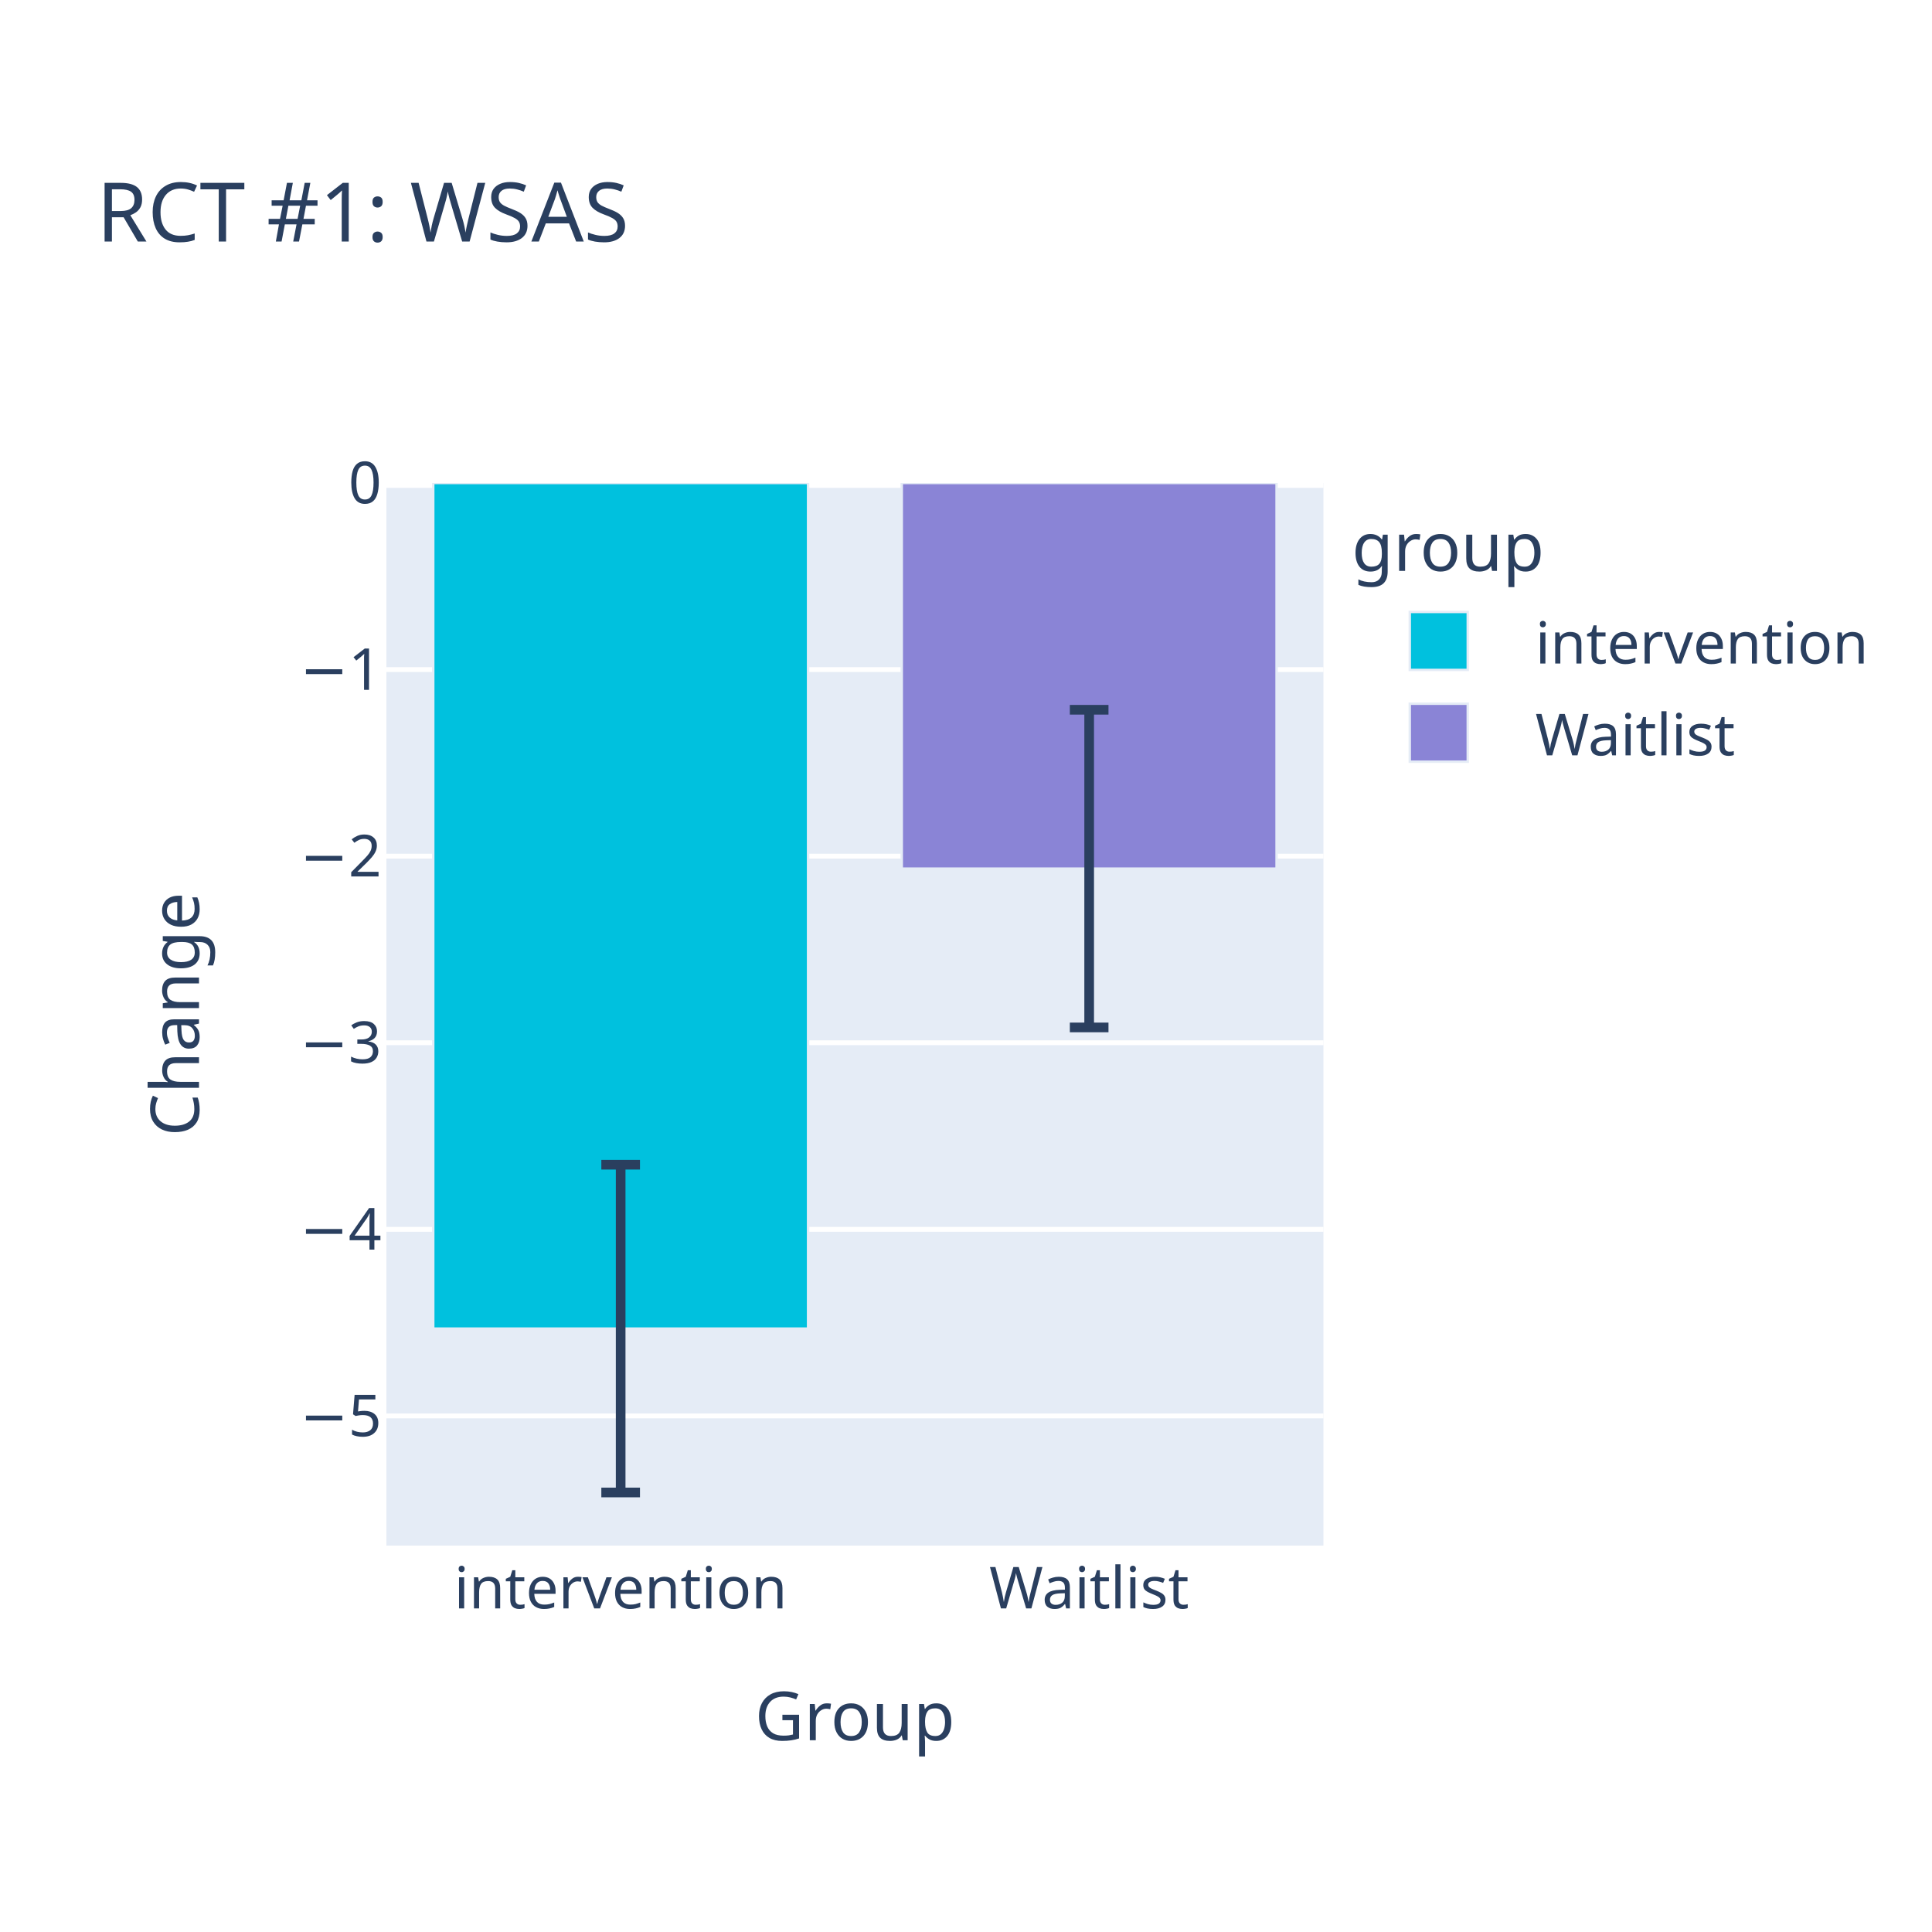
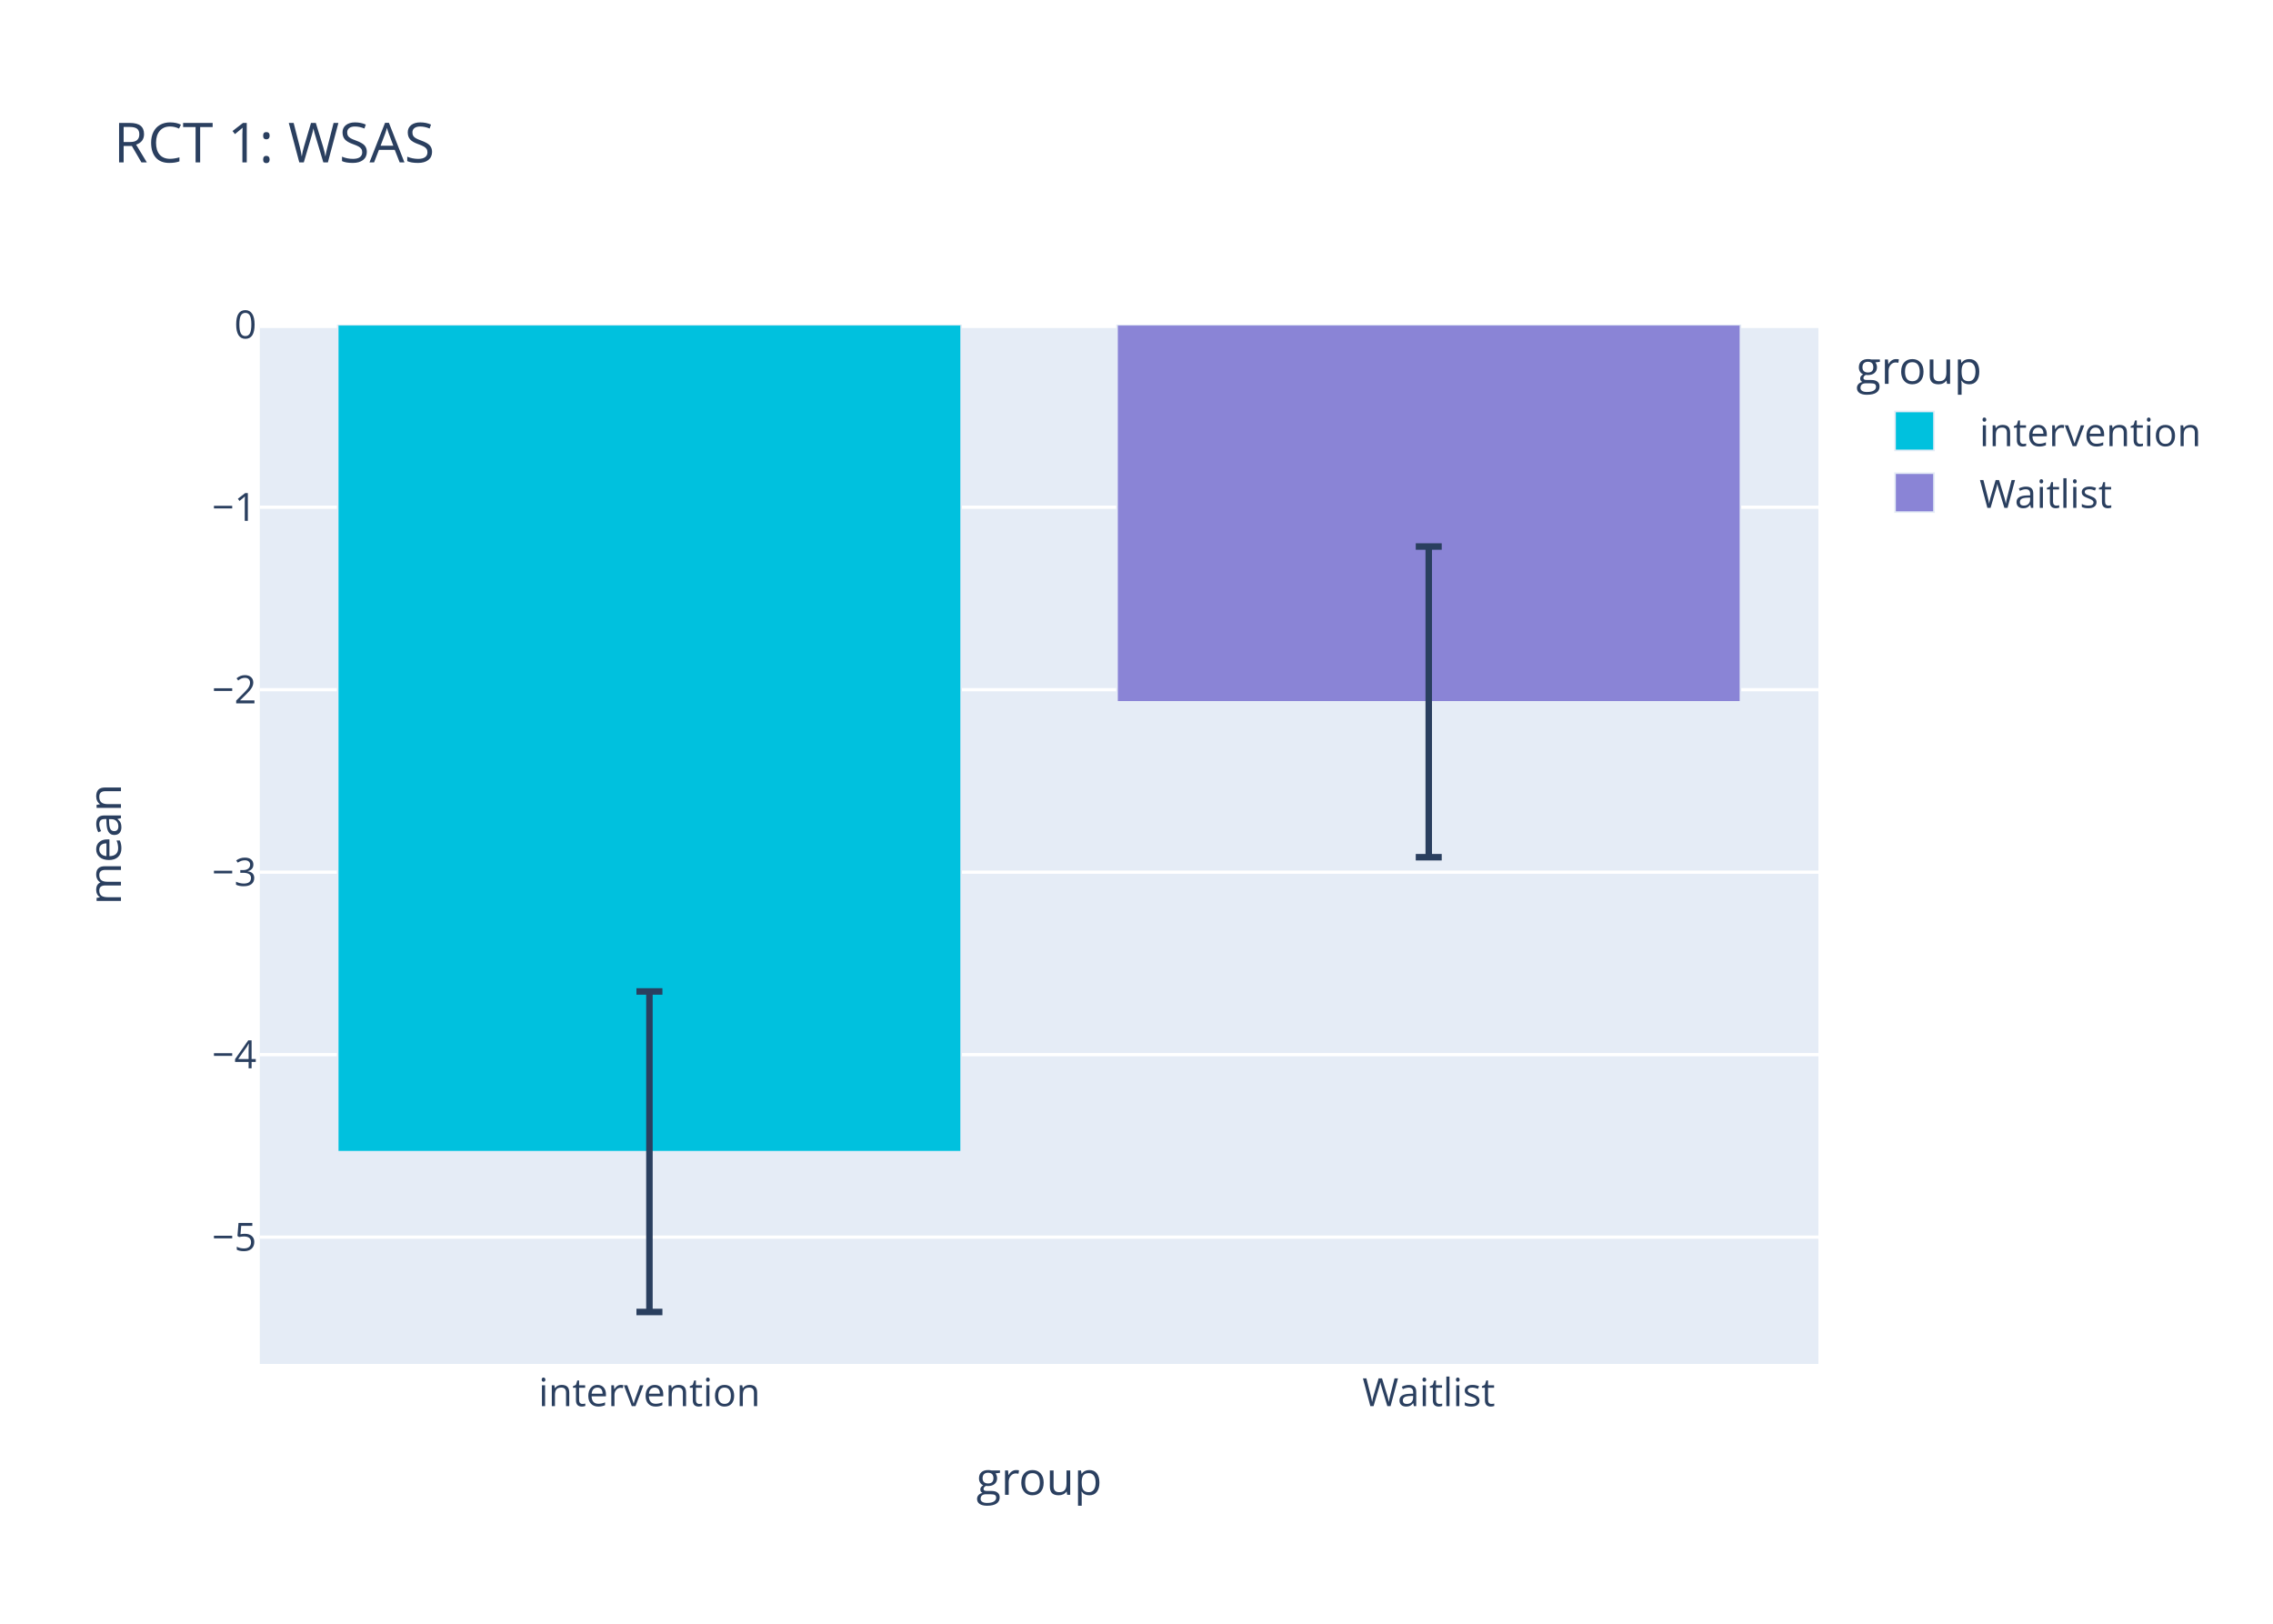
- <svg xmlns="http://www.w3.org/2000/svg" class="main-svg" width="400" height="400" style="" viewBox="0 0 400 400">
-   <rect x="0" y="0" width="400" height="400" style="fill: rgb(255, 255, 255); fill-opacity: 1;" />
-   <defs id="defs-e0a2ac">
+ <svg xmlns="http://www.w3.org/2000/svg" class="main-svg" width="700" height="500" style="" viewBox="0 0 700 500">
+   <rect x="0" y="0" width="700" height="500" style="fill: rgb(255, 255, 255); fill-opacity: 1;" />
+   <defs id="defs-fc439e">
    <g class="clips">
-       <clipPath id="clipe0a2acxyplot" class="plotclip">
-         <rect width="194" height="220" />
+       <clipPath id="clipfc439exyplot" class="plotclip">
+         <rect width="480" height="320" />
      </clipPath>
-       <clipPath class="axesclip" id="clipe0a2acx">
-         <rect x="80" y="0" width="194" height="400" />
+       <clipPath class="axesclip" id="clipfc439ex">
+         <rect x="80" y="0" width="480" height="500" />
      </clipPath>
-       <clipPath class="axesclip" id="clipe0a2acy">
-         <rect x="0" y="100" width="400" height="220" />
+       <clipPath class="axesclip" id="clipfc439ey">
+         <rect x="0" y="100" width="700" height="320" />
      </clipPath>
-       <clipPath class="axesclip" id="clipe0a2acxy">
-         <rect x="80" y="100" width="194" height="220" />
+       <clipPath class="axesclip" id="clipfc439exy">
+         <rect x="80" y="100" width="480" height="320" />
      </clipPath>
    </g>
    <g class="gradients" />
    <g class="patterns" />
  </defs>
  <g class="bglayer">
-     <rect class="bg" x="80" y="100" width="194" height="220" style="fill: rgb(229, 236, 246); fill-opacity: 1; stroke-width: 0;" />
+     <rect class="bg" x="80" y="100" width="480" height="320" style="fill: rgb(229, 236, 246); fill-opacity: 1; stroke-width: 0;" />
  </g>
  <g class="layer-below">
    <g class="imagelayer" />
    <g class="shapelayer" />
  </g>
  <g class="cartesianlayer">
    <g class="subplot xy">
      <g class="layer-subplot">
        <g class="shapelayer" />
        <g class="imagelayer" />
      </g>
      <g class="minor-gridlayer">
        <g class="x" />
        <g class="y" />
      </g>
      <g class="gridlayer">
        <g class="x" />
        <g class="y">
-           <path class="ygrid crisp" transform="translate(0,293.15)" d="M80,0h194" style="stroke: rgb(255, 255, 255); stroke-opacity: 1; stroke-width: 1px;" />
-           <path class="ygrid crisp" transform="translate(0,254.52)" d="M80,0h194" style="stroke: rgb(255, 255, 255); stroke-opacity: 1; stroke-width: 1px;" />
-           <path class="ygrid crisp" transform="translate(0,215.89)" d="M80,0h194" style="stroke: rgb(255, 255, 255); stroke-opacity: 1; stroke-width: 1px;" />
-           <path class="ygrid crisp" transform="translate(0,177.26)" d="M80,0h194" style="stroke: rgb(255, 255, 255); stroke-opacity: 1; stroke-width: 1px;" />
-           <path class="ygrid crisp" transform="translate(0,138.63)" d="M80,0h194" style="stroke: rgb(255, 255, 255); stroke-opacity: 1; stroke-width: 1px;" />
+           <path class="ygrid crisp" transform="translate(0,380.95)" d="M80,0h480" style="stroke: rgb(255, 255, 255); stroke-opacity: 1; stroke-width: 1px;" />
+           <path class="ygrid crisp" transform="translate(0,324.76)" d="M80,0h480" style="stroke: rgb(255, 255, 255); stroke-opacity: 1; stroke-width: 1px;" />
+           <path class="ygrid crisp" transform="translate(0,268.57)" d="M80,0h480" style="stroke: rgb(255, 255, 255); stroke-opacity: 1; stroke-width: 1px;" />
+           <path class="ygrid crisp" transform="translate(0,212.38)" d="M80,0h480" style="stroke: rgb(255, 255, 255); stroke-opacity: 1; stroke-width: 1px;" />
+           <path class="ygrid crisp" transform="translate(0,156.19)" d="M80,0h480" style="stroke: rgb(255, 255, 255); stroke-opacity: 1; stroke-width: 1px;" />
        </g>
      </g>
      <g class="zerolinelayer">
-         <path class="yzl zl crisp" transform="translate(0,100)" d="M80,0h194" style="stroke: rgb(255, 255, 255); stroke-opacity: 1; stroke-width: 2px;" />
+         <path class="yzl zl crisp" transform="translate(0,100)" d="M80,0h480" style="stroke: rgb(255, 255, 255); stroke-opacity: 1; stroke-width: 2px;" />
      </g>
      <path class="xlines-below" />
      <path class="ylines-below" />
      <g class="overlines-below" />
      <g class="xaxislayer-below" />
      <g class="yaxislayer-below" />
      <g class="overaxes-below" />
-       <g class="plot" transform="translate(80,100)" clip-path="url(#clipe0a2acxyplot)">
+       <g class="plot" transform="translate(80,100)" clip-path="url(#clipfc439exyplot)">
        <g class="barlayer mlayer">
          <g class="trace bars" style="opacity: 1;">
            <g class="points">
              <g class="point">
-                 <path d="M9.7,0V175.07H87.3V0Z" style="vector-effect: none; opacity: 1; stroke-width: 0.5px; fill: rgb(0, 193, 222); fill-opacity: 1; stroke: rgb(229, 236, 246); stroke-opacity: 1;" />
+                 <path d="M24,0V254.65H216V0Z" style="vector-effect: none; opacity: 1; stroke-width: 0.5px; fill: rgb(0, 193, 222); fill-opacity: 1; stroke: rgb(229, 236, 246); stroke-opacity: 1;" />
              </g>
            </g>
            <g class="errorbar">
-               <path class="yerror" d="M44.5,141.14h8m-4,0V209m-4,0h8" style="vector-effect: none; stroke-width: 2px; stroke: rgb(42, 63, 95); stroke-opacity: 1;" />
+               <path class="yerror" d="M116,205.3h8m-4,0V304m-4,0h8" style="vector-effect: none; stroke-width: 2px; stroke: rgb(42, 63, 95); stroke-opacity: 1;" />
            </g>
          </g>
          <g class="trace bars" style="opacity: 1;">
            <g class="points">
              <g class="point">
-                 <path d="M106.7,0V79.84H184.3V0Z" style="vector-effect: none; opacity: 1; stroke-width: 0.5px; fill: rgb(138, 132, 214); fill-opacity: 1; stroke: rgb(229, 236, 246); stroke-opacity: 1;" />
+                 <path d="M264,0V116.13H456V0Z" style="vector-effect: none; opacity: 1; stroke-width: 0.5px; fill: rgb(138, 132, 214); fill-opacity: 1; stroke: rgb(229, 236, 246); stroke-opacity: 1;" />
              </g>
            </g>
            <g class="errorbar">
-               <path class="yerror" d="M141.5,46.95h8m-4,0V112.72m-4,0h8" style="vector-effect: none; stroke-width: 2px; stroke: rgb(42, 63, 95); stroke-opacity: 1;" />
+               <path class="yerror" d="M356,68.29h8m-4,0V163.96m-4,0h8" style="vector-effect: none; stroke-width: 2px; stroke: rgb(42, 63, 95); stroke-opacity: 1;" />
            </g>
          </g>
        </g>
      </g>
      <g class="overplot" />
      <path class="xlines-above crisp" d="M0,0" style="fill: none;" />
      <path class="ylines-above crisp" d="M0,0" style="fill: none;" />
      <g class="overlines-above" />
      <g class="xaxislayer-above">
        <g class="xtick">
-           <text text-anchor="middle" x="0" y="333" transform="translate(128.5,0)" style="font-family: Geomanist; font-size: 12px; fill: rgb(42, 63, 95); fill-opacity: 1; white-space: pre; opacity: 1;">intervention</text>
+           <text text-anchor="middle" x="0" y="433" transform="translate(200,0)" style="font-family: 'Open Sans', verdana, arial, sans-serif; font-size: 12px; fill: rgb(42, 63, 95); fill-opacity: 1; white-space: pre; opacity: 1;">intervention</text>
        </g>
        <g class="xtick">
-           <text text-anchor="middle" x="0" y="333" transform="translate(225.5,0)" style="font-family: Geomanist; font-size: 12px; fill: rgb(42, 63, 95); fill-opacity: 1; white-space: pre; opacity: 1;">Waitlist</text>
+           <text text-anchor="middle" x="0" y="433" transform="translate(440,0)" style="font-family: 'Open Sans', verdana, arial, sans-serif; font-size: 12px; fill: rgb(42, 63, 95); fill-opacity: 1; white-space: pre; opacity: 1;">Waitlist</text>
        </g>
      </g>
      <g class="yaxislayer-above">
        <g class="ytick">
-           <text text-anchor="end" x="79" y="4.2" transform="translate(0,293.15)" style="font-family: Geomanist; font-size: 12px; fill: rgb(42, 63, 95); fill-opacity: 1; white-space: pre; opacity: 1;">−5</text>
+           <text text-anchor="end" x="79" y="4.2" transform="translate(0,380.95)" style="font-family: 'Open Sans', verdana, arial, sans-serif; font-size: 12px; fill: rgb(42, 63, 95); fill-opacity: 1; white-space: pre; opacity: 1;">−5</text>
        </g>
        <g class="ytick">
-           <text text-anchor="end" x="79" y="4.2" style="font-family: Geomanist; font-size: 12px; fill: rgb(42, 63, 95); fill-opacity: 1; white-space: pre; opacity: 1;" transform="translate(0,254.52)">−4</text>
+           <text text-anchor="end" x="79" y="4.2" style="font-family: 'Open Sans', verdana, arial, sans-serif; font-size: 12px; fill: rgb(42, 63, 95); fill-opacity: 1; white-space: pre; opacity: 1;" transform="translate(0,324.76)">−4</text>
        </g>
        <g class="ytick">
-           <text text-anchor="end" x="79" y="4.2" style="font-family: Geomanist; font-size: 12px; fill: rgb(42, 63, 95); fill-opacity: 1; white-space: pre; opacity: 1;" transform="translate(0,215.89)">−3</text>
+           <text text-anchor="end" x="79" y="4.2" style="font-family: 'Open Sans', verdana, arial, sans-serif; font-size: 12px; fill: rgb(42, 63, 95); fill-opacity: 1; white-space: pre; opacity: 1;" transform="translate(0,268.57)">−3</text>
        </g>
        <g class="ytick">
-           <text text-anchor="end" x="79" y="4.2" style="font-family: Geomanist; font-size: 12px; fill: rgb(42, 63, 95); fill-opacity: 1; white-space: pre; opacity: 1;" transform="translate(0,177.26)">−2</text>
+           <text text-anchor="end" x="79" y="4.2" style="font-family: 'Open Sans', verdana, arial, sans-serif; font-size: 12px; fill: rgb(42, 63, 95); fill-opacity: 1; white-space: pre; opacity: 1;" transform="translate(0,212.38)">−2</text>
        </g>
        <g class="ytick">
-           <text text-anchor="end" x="79" y="4.2" style="font-family: Geomanist; font-size: 12px; fill: rgb(42, 63, 95); fill-opacity: 1; white-space: pre; opacity: 1;" transform="translate(0,138.63)">−1</text>
+           <text text-anchor="end" x="79" y="4.2" style="font-family: 'Open Sans', verdana, arial, sans-serif; font-size: 12px; fill: rgb(42, 63, 95); fill-opacity: 1; white-space: pre; opacity: 1;" transform="translate(0,156.19)">−1</text>
        </g>
        <g class="ytick">
-           <text text-anchor="end" x="79" y="4.2" style="font-family: Geomanist; font-size: 12px; fill: rgb(42, 63, 95); fill-opacity: 1; white-space: pre; opacity: 1;" transform="translate(0,100)">0</text>
+           <text text-anchor="end" x="79" y="4.2" style="font-family: 'Open Sans', verdana, arial, sans-serif; font-size: 12px; fill: rgb(42, 63, 95); fill-opacity: 1; white-space: pre; opacity: 1;" transform="translate(0,100)">0</text>
        </g>
      </g>
      <g class="overaxes-above" />
    </g>
  </g>
  <g class="polarlayer" />
  <g class="smithlayer" />
  <g class="ternarylayer" />
  <g class="geolayer" />
  <g class="funnelarealayer" />
  <g class="pielayer" />
  <g class="iciclelayer" />
  <g class="treemaplayer" />
  <g class="sunburstlayer" />
  <g class="glimages" />
-   <defs id="topdefs-e0a2ac">
+   <defs id="topdefs-fc439e">
    <g class="clips" />
-     <clipPath id="legende0a2ac">
-       <rect width="110" height="67" x="0" y="0" />
+     <clipPath id="legendfc439e">
+       <rect width="118" height="67" x="0" y="0" />
    </clipPath>
  </defs>
  <g class="layer-above">
    <g class="imagelayer" />
    <g class="shapelayer" />
  </g>
  <g class="infolayer">
-     <g class="legend" pointer-events="all" transform="translate(277.88,100)">
-       <rect class="bg" shape-rendering="crispEdges" width="110" height="67" x="0" y="0" style="stroke: rgb(68, 68, 68); stroke-opacity: 1; fill: rgb(255, 255, 255); fill-opacity: 1; stroke-width: 0px;" />
-       <g class="scrollbox" transform="" clip-path="url(#legende0a2ac)">
-         <text class="legendtitletext" text-anchor="start" x="2" y="18.2" style="font-family: Geomanist; font-size: 14px; fill: rgb(42, 63, 95); fill-opacity: 1; white-space: pre;">group</text>
+     <g class="legend" pointer-events="all" transform="translate(569.6,100)">
+       <rect class="bg" shape-rendering="crispEdges" width="118" height="67" x="0" y="0" style="stroke: rgb(68, 68, 68); stroke-opacity: 1; fill: rgb(255, 255, 255); fill-opacity: 1; stroke-width: 0px;" />
+       <g class="scrollbox" transform="" clip-path="url(#legendfc439e)">
+         <text class="legendtitletext" text-anchor="start" x="2" y="18.2" style="font-family: 'Open Sans', verdana, arial, sans-serif; font-size: 14px; fill: rgb(42, 63, 95); fill-opacity: 1; white-space: pre;">group</text>
        <g class="groups" transform="">
          <g class="traces" transform="translate(0,32.7)" style="opacity: 1;">
-             <text class="legendtext" text-anchor="start" x="40" y="4.68" style="font-family: Geomanist; font-size: 12px; fill: rgb(42, 63, 95); fill-opacity: 1; white-space: pre;">intervention</text>
+             <text class="legendtext" text-anchor="start" x="40" y="4.68" style="font-family: 'Open Sans', verdana, arial, sans-serif; font-size: 12px; fill: rgb(42, 63, 95); fill-opacity: 1; white-space: pre;">intervention</text>
            <g class="layers" style="opacity: 1;">
              <g class="legendfill" />
              <g class="legendlines" />
              <g class="legendsymbols">
                <g class="legendpoints">
                  <path class="legendundefined" d="M6,6H-6V-6H6Z" transform="translate(20,0)" style="stroke-width: 0.5px; fill: rgb(0, 193, 222); fill-opacity: 1; stroke: rgb(229, 236, 246); stroke-opacity: 1;" />
                </g>
              </g>
            </g>
-             <rect class="legendtoggle" x="0" y="-9.5" width="104.5" height="19" style="fill: rgb(0, 0, 0); fill-opacity: 0;" />
+             <rect class="legendtoggle" x="0" y="-9.5" width="112.641" height="19" style="fill: rgb(0, 0, 0); fill-opacity: 0;" />
          </g>
        </g>
        <g class="groups" transform="">
          <g class="traces" transform="translate(0,51.7)" style="opacity: 1;">
-             <text class="legendtext" text-anchor="start" x="40" y="4.68" style="font-family: Geomanist; font-size: 12px; fill: rgb(42, 63, 95); fill-opacity: 1; white-space: pre;">Waitlist</text>
+             <text class="legendtext" text-anchor="start" x="40" y="4.68" style="font-family: 'Open Sans', verdana, arial, sans-serif; font-size: 12px; fill: rgb(42, 63, 95); fill-opacity: 1; white-space: pre;">Waitlist</text>
            <g class="layers" style="opacity: 1;">
              <g class="legendfill" />
              <g class="legendlines" />
              <g class="legendsymbols">
                <g class="legendpoints">
                  <path class="legendundefined" d="M6,6H-6V-6H6Z" transform="translate(20,0)" style="stroke-width: 0.5px; fill: rgb(138, 132, 214); fill-opacity: 1; stroke: rgb(229, 236, 246); stroke-opacity: 1;" />
                </g>
              </g>
            </g>
-             <rect class="legendtoggle" x="0" y="-9.5" width="104.5" height="19" style="fill: rgb(0, 0, 0); fill-opacity: 0;" />
+             <rect class="legendtoggle" x="0" y="-9.5" width="112.641" height="19" style="fill: rgb(0, 0, 0); fill-opacity: 0;" />
          </g>
        </g>
      </g>
      <rect class="scrollbar" rx="20" ry="3" width="0" height="0" x="0" y="0" style="fill: rgb(128, 139, 164); fill-opacity: 1;" />
    </g>
    <g class="g-gtitle">
-       <text class="gtitle" x="20" y="50" text-anchor="start" dy="0em" style="font-family: Geomanist; font-size: 17px; fill: rgb(42, 63, 95); opacity: 1; font-weight: normal; white-space: pre;">RCT #1: WSAS</text>
+       <text class="gtitle" x="35" y="50" text-anchor="start" dy="0em" style="font-family: 'Open Sans', verdana, arial, sans-serif; font-size: 17px; fill: rgb(42, 63, 95); opacity: 1; font-weight: normal; white-space: pre;">RCT 1: WSAS</text>
    </g>
    <g class="g-xtitle">
-       <text class="xtitle" x="177" y="360.3" text-anchor="middle" style="font-family: Geomanist; font-size: 14px; fill: rgb(42, 63, 95); opacity: 1; font-weight: normal; white-space: pre;">Group</text>
+       <text class="xtitle" x="320" y="460.3" text-anchor="middle" style="font-family: 'Open Sans', verdana, arial, sans-serif; font-size: 14px; fill: rgb(42, 63, 95); opacity: 1; font-weight: normal; white-space: pre;">group</text>
    </g>
    <g class="g-ytitle">
-       <text class="ytitle" transform="rotate(-90,41.2,210)" x="41.2" y="210" text-anchor="middle" style="font-family: Geomanist; font-size: 14px; fill: rgb(42, 63, 95); opacity: 1; font-weight: normal; white-space: pre;">Change</text>
+       <text class="ytitle" transform="rotate(-90,37.24688,260)" x="37.247" y="260" text-anchor="middle" style="font-family: 'Open Sans', verdana, arial, sans-serif; font-size: 14px; fill: rgb(42, 63, 95); opacity: 1; font-weight: normal; white-space: pre;">mean</text>
    </g>
  </g>
</svg>
